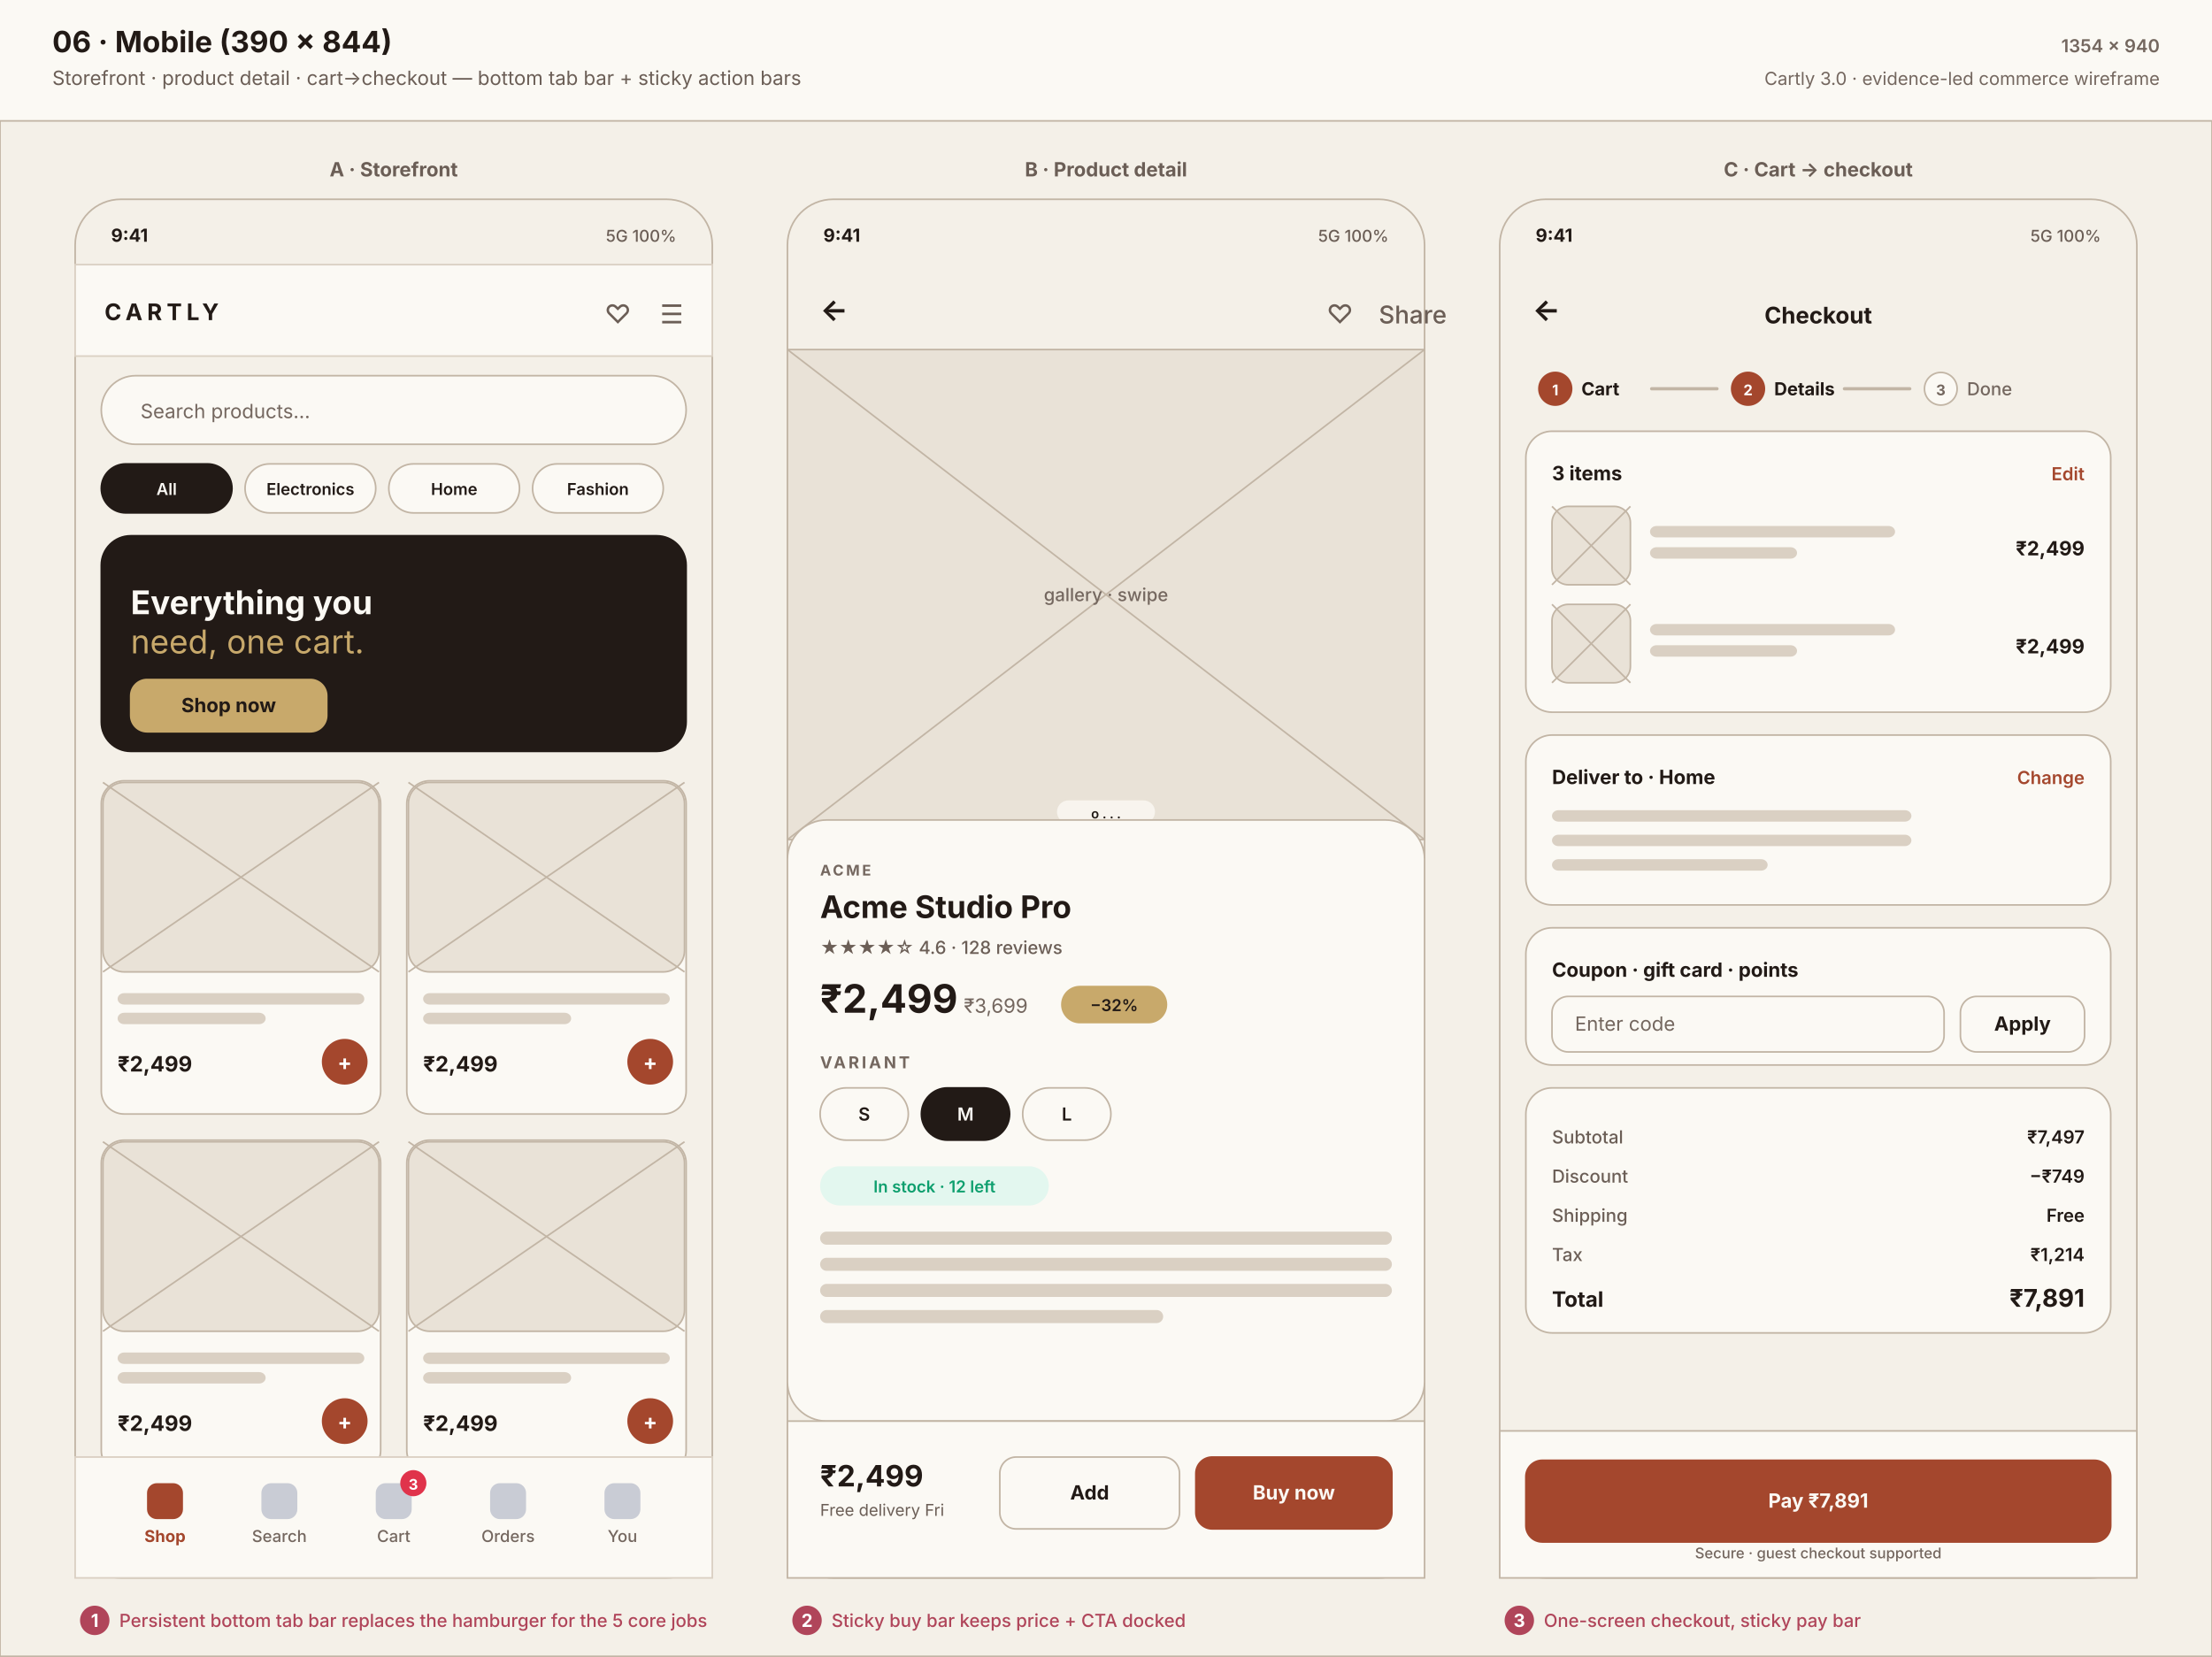
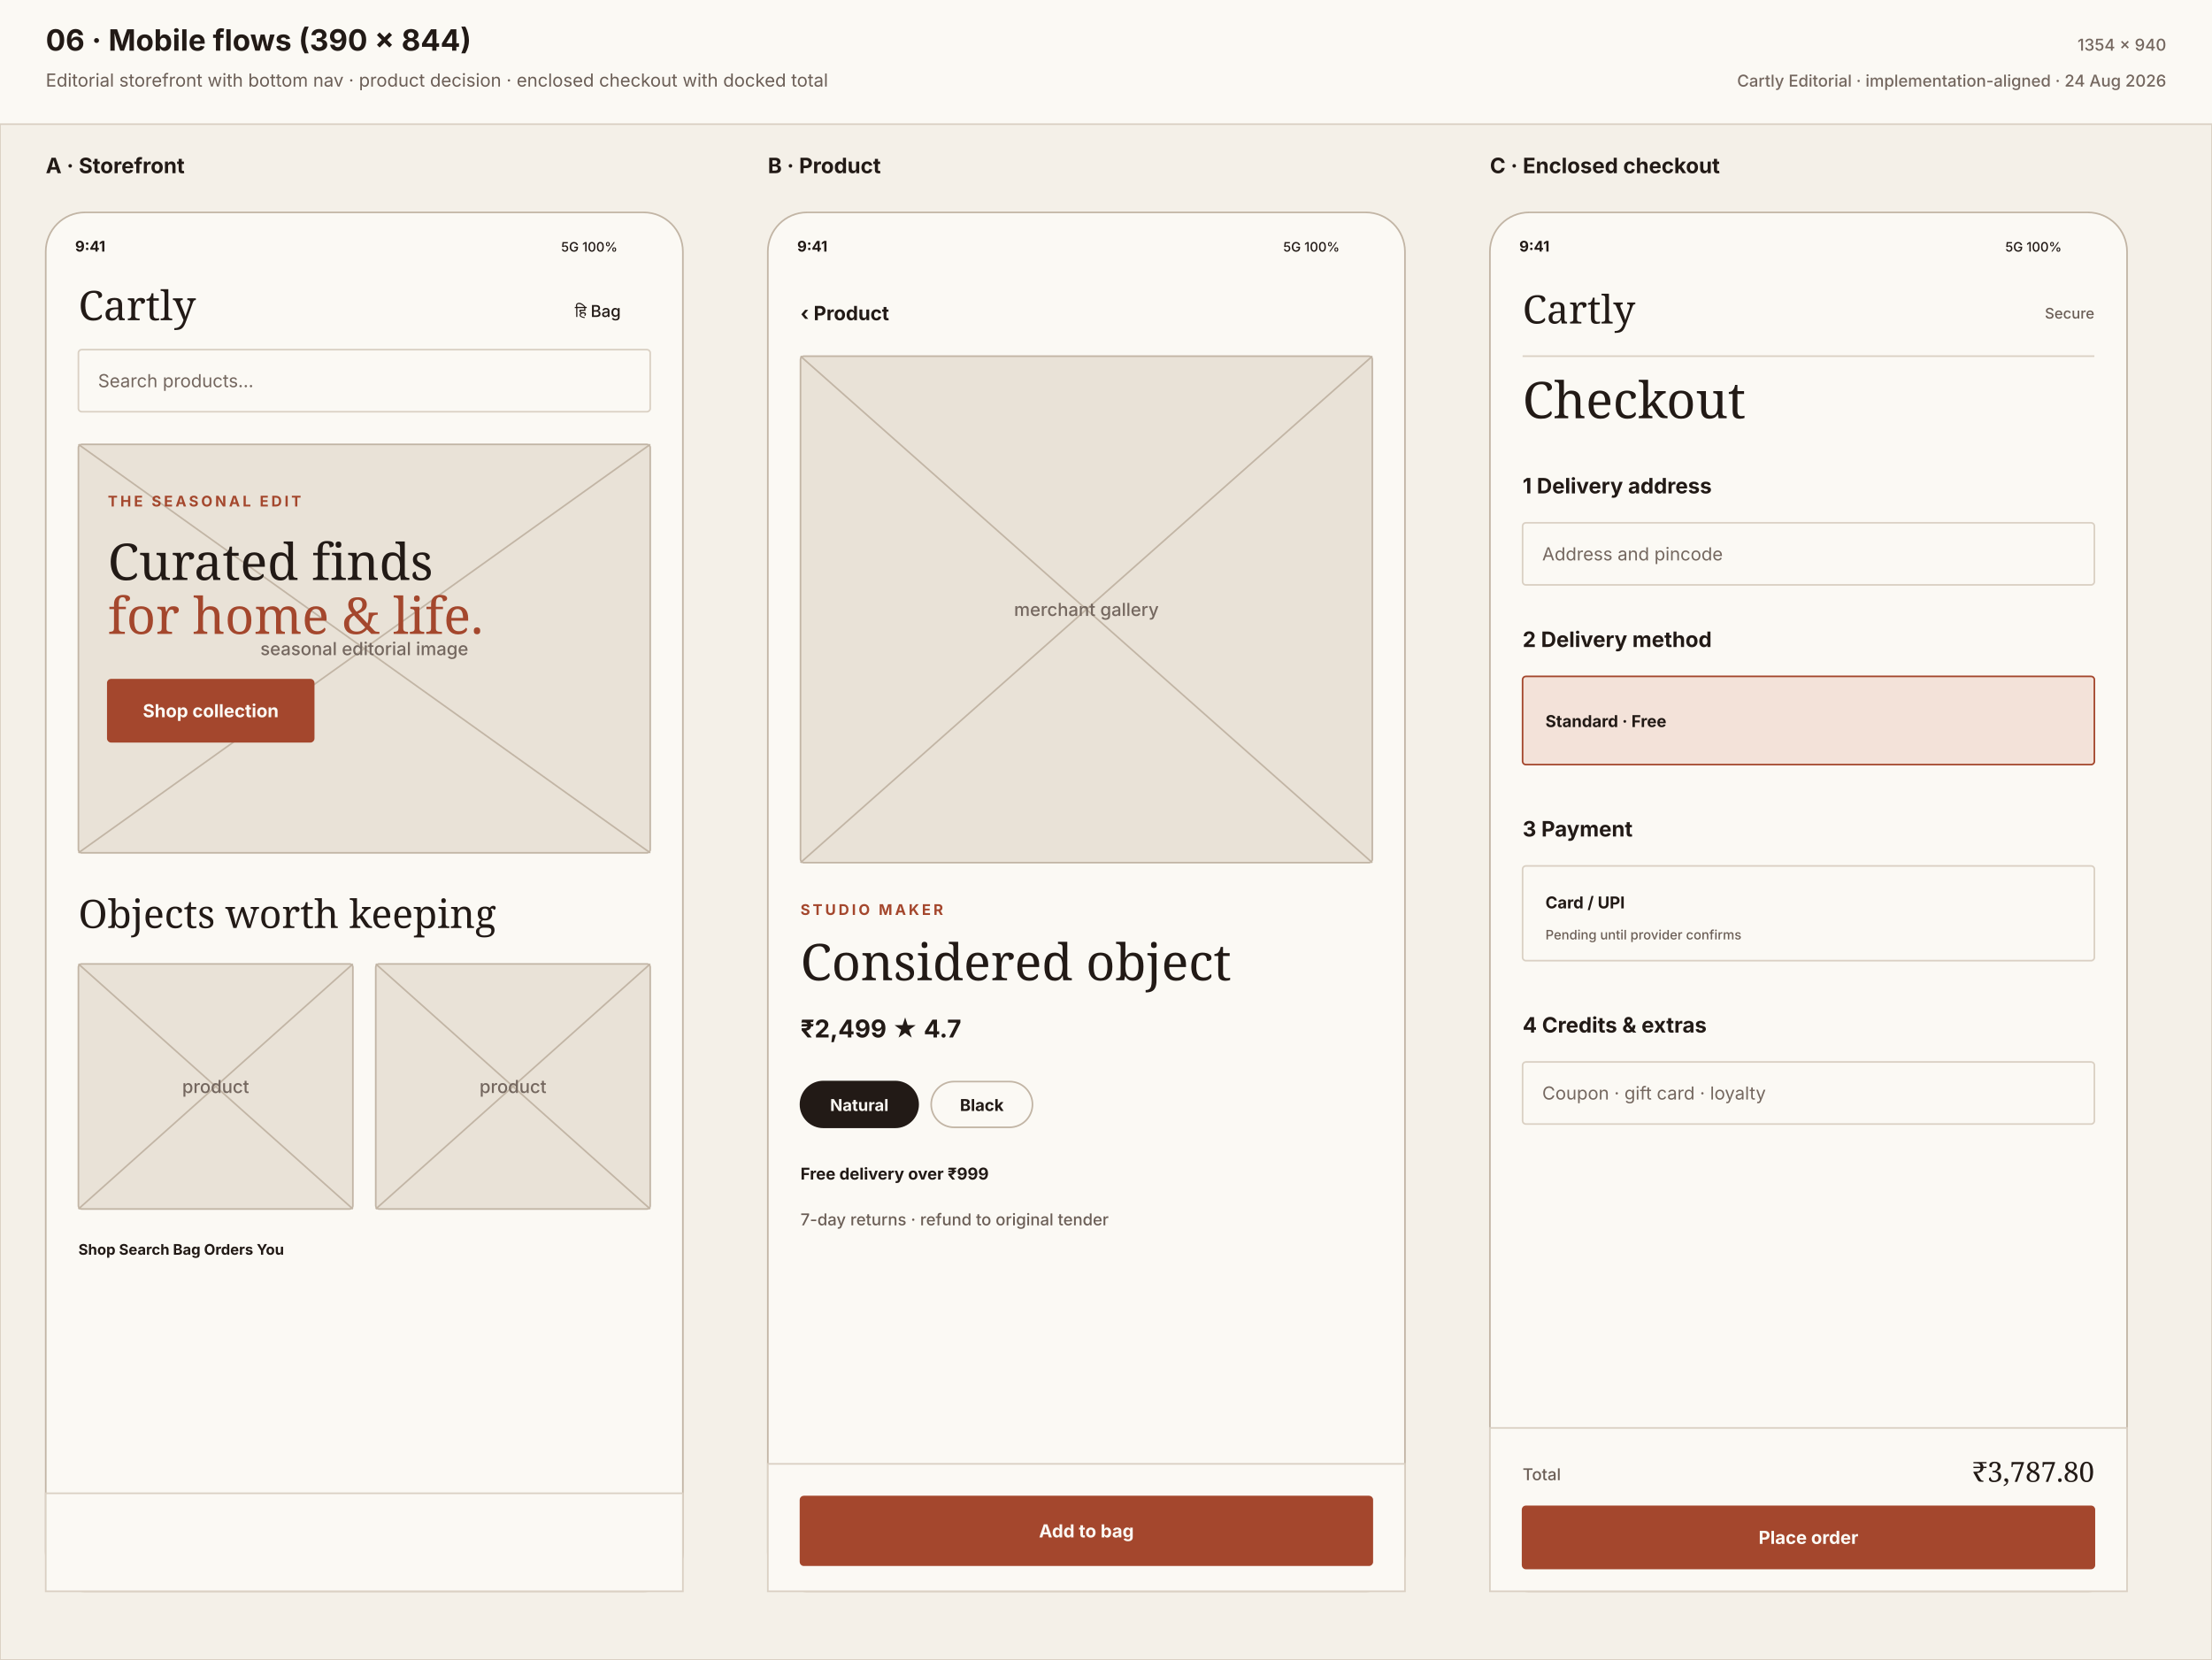
- <svg xmlns="http://www.w3.org/2000/svg" width="1354" height="1014" viewBox="0 0 1354 1014">
-   <rect width="1354" height="1014" fill="#FBF9F4" />
-   <g id="frame-label" data-name="frame-label">
-     <text x="32" y="32" font-family="Inter, 'Helvetica Neue', Arial, sans-serif" font-size="18" font-weight="700" fill="#221A16" text-anchor="start">06 · Mobile (390 × 844)</text>
-     <text x="32" y="52" font-family="Inter, 'Helvetica Neue', Arial, sans-serif" font-size="12" font-weight="400" fill="#6B5E56" text-anchor="start">Storefront · product detail · cart→checkout — bottom tab bar + sticky action bars</text>
-     <text x="1322" y="32" font-family="Inter, 'Helvetica Neue', Arial, sans-serif" font-size="11" font-weight="600" fill="#74675F" text-anchor="end">1354 × 940</text>
-     <text x="1322" y="52" font-family="Inter, 'Helvetica Neue', Arial, sans-serif" font-size="11" font-weight="400" fill="#74675F" text-anchor="end">Cartly 3.0 · evidence-led commerce wireframe</text>
-   </g>
-   <g transform="translate(0 74)">
-     <rect width="1354" height="940" fill="#F4F0E8" stroke="#C2B5A5" />
-     <g id="mobile-storefront" data-name="mobile-storefront">
-       <rect x="46" y="48" width="390" height="844" rx="28" fill="#F4F0E8" stroke="#C2B5A5" stroke-width="1" />
-       <text x="241" y="34" font-family="Inter, 'Helvetica Neue', Arial, sans-serif" font-size="12" font-weight="700" fill="#6B5E56" text-anchor="middle">A · Storefront</text>
-       <text x="68" y="74" font-family="Inter, 'Helvetica Neue', Arial, sans-serif" font-size="11" font-weight="700" fill="#221A16" text-anchor="start">9:41</text>
-       <text x="414" y="74" font-family="Inter, 'Helvetica Neue', Arial, sans-serif" font-size="10" font-weight="500" fill="#6B5E56" text-anchor="end">5G  100%</text>
-       <rect x="46" y="88" width="390" height="56" rx="0" fill="#FBF9F4" stroke="#DAD0C3" stroke-width="1" />
-       <text x="64" y="122" font-family="Inter, 'Helvetica Neue', Arial, sans-serif" font-size="14" font-weight="700" fill="#221A16" text-anchor="start" letter-spacing="0.2em">CARTLY</text>
-       <text x="370" y="124" font-family="Inter, 'Helvetica Neue', Arial, sans-serif" font-size="16" font-weight="500" fill="#6B5E56" text-anchor="start">♡</text>
-       <text x="404" y="124" font-family="Inter, 'Helvetica Neue', Arial, sans-serif" font-size="16" font-weight="500" fill="#6B5E56" text-anchor="start">☰</text>
-       <rect x="62" y="156" width="358" height="42" rx="21" fill="#FBF9F4" stroke="#C2B5A5" stroke-width="1" />
-       <text x="86" y="182" font-family="Inter, 'Helvetica Neue', Arial, sans-serif" font-size="12" font-weight="400" fill="#74675F" text-anchor="start">Search products...</text>
-       <rect x="62" y="210" width="80" height="30" rx="15" fill="#221A16" stroke="#221A16" stroke-width="1" />
-       <text x="102" y="229" font-family="Inter, 'Helvetica Neue', Arial, sans-serif" font-size="10" font-weight="600" fill="#FBF9F4" text-anchor="middle">All</text>
-       <rect x="150" y="210" width="80" height="30" rx="15" fill="#FBF9F4" stroke="#C2B5A5" stroke-width="1" />
-       <text x="190" y="229" font-family="Inter, 'Helvetica Neue', Arial, sans-serif" font-size="10" font-weight="600" fill="#221A16" text-anchor="middle">Electronics</text>
-       <rect x="238" y="210" width="80" height="30" rx="15" fill="#FBF9F4" stroke="#C2B5A5" stroke-width="1" />
-       <text x="278" y="229" font-family="Inter, 'Helvetica Neue', Arial, sans-serif" font-size="10" font-weight="600" fill="#221A16" text-anchor="middle">Home</text>
-       <rect x="326" y="210" width="80" height="30" rx="15" fill="#FBF9F4" stroke="#C2B5A5" stroke-width="1" />
-       <text x="366" y="229" font-family="Inter, 'Helvetica Neue', Arial, sans-serif" font-size="10" font-weight="600" fill="#221A16" text-anchor="middle">Fashion</text>
-       <rect x="62" y="254" width="358" height="132" rx="18" fill="#221A16" stroke="#221A16" stroke-width="1" />
-       <text x="80" y="302" font-family="Inter, 'Helvetica Neue', Arial, sans-serif" font-size="20" font-weight="700" fill="#FBF9F4" text-anchor="start">Everything you</text>
-       <text x="80" y="326" font-family="Inter, 'Helvetica Neue', Arial, sans-serif" font-size="20" font-weight="400" fill="#C8A96B" text-anchor="start">need, one cart.</text>
-       <rect x="80" y="342" width="120" height="32" rx="10" fill="#C8A96B" stroke="#C8A96B" stroke-width="1" />
-       <text x="140" y="362" font-family="Inter, 'Helvetica Neue', Arial, sans-serif" font-size="12" font-weight="700" fill="#221A16" text-anchor="middle">Shop now</text>
-       <rect x="62" y="404" width="171" height="204" rx="14" fill="#FBF9F4" stroke="#C2B5A5" stroke-width="1" />
-       <rect x="63" y="405" width="169" height="116" rx="13" fill="#E9E2D7" stroke="#C2B5A5" stroke-width="1" />
-       <path d="M63 521 L232 405" stroke="#C2B5A5" stroke-width="1" />
-       <path d="M63 405 L232 521" stroke="#C2B5A5" stroke-width="1" />
-       <text x="147.5" y="467" font-family="Inter, 'Helvetica Neue', Arial, sans-serif" font-size="11" font-weight="500" fill="#74675F" text-anchor="middle" />
-       <rect x="72" y="534" width="151" height="7" rx="4" fill="#DAD0C3" stroke="none" stroke-width="1" />
-       <rect x="72" y="546" width="90.6" height="7" rx="4" fill="#DAD0C3" stroke="none" stroke-width="1" />
-       <text x="72" y="582" font-family="Inter, 'Helvetica Neue', Arial, sans-serif" font-size="13" font-weight="700" fill="#221A16" text-anchor="start">₹2,499</text>
-       <circle cx="211" cy="576" r="14" fill="#A4472D" />
-       <text x="211" y="581" font-family="Inter, 'Helvetica Neue', Arial, sans-serif" font-size="13" font-weight="700" fill="#fff" text-anchor="middle">+</text>
-       <rect x="249" y="404" width="171" height="204" rx="14" fill="#FBF9F4" stroke="#C2B5A5" stroke-width="1" />
-       <rect x="250" y="405" width="169" height="116" rx="13" fill="#E9E2D7" stroke="#C2B5A5" stroke-width="1" />
-       <path d="M250 521 L419 405" stroke="#C2B5A5" stroke-width="1" />
-       <path d="M250 405 L419 521" stroke="#C2B5A5" stroke-width="1" />
-       <text x="334.5" y="467" font-family="Inter, 'Helvetica Neue', Arial, sans-serif" font-size="11" font-weight="500" fill="#74675F" text-anchor="middle" />
-       <rect x="259" y="534" width="151" height="7" rx="4" fill="#DAD0C3" stroke="none" stroke-width="1" />
-       <rect x="259" y="546" width="90.6" height="7" rx="4" fill="#DAD0C3" stroke="none" stroke-width="1" />
-       <text x="259" y="582" font-family="Inter, 'Helvetica Neue', Arial, sans-serif" font-size="13" font-weight="700" fill="#221A16" text-anchor="start">₹2,499</text>
-       <circle cx="398" cy="576" r="14" fill="#A4472D" />
-       <text x="398" y="581" font-family="Inter, 'Helvetica Neue', Arial, sans-serif" font-size="13" font-weight="700" fill="#fff" text-anchor="middle">+</text>
-       <rect x="62" y="624" width="171" height="204" rx="14" fill="#FBF9F4" stroke="#C2B5A5" stroke-width="1" />
-       <rect x="63" y="625" width="169" height="116" rx="13" fill="#E9E2D7" stroke="#C2B5A5" stroke-width="1" />
-       <path d="M63 741 L232 625" stroke="#C2B5A5" stroke-width="1" />
-       <path d="M63 625 L232 741" stroke="#C2B5A5" stroke-width="1" />
-       <text x="147.5" y="687" font-family="Inter, 'Helvetica Neue', Arial, sans-serif" font-size="11" font-weight="500" fill="#74675F" text-anchor="middle" />
-       <rect x="72" y="754" width="151" height="7" rx="4" fill="#DAD0C3" stroke="none" stroke-width="1" />
-       <rect x="72" y="766" width="90.6" height="7" rx="4" fill="#DAD0C3" stroke="none" stroke-width="1" />
-       <text x="72" y="802" font-family="Inter, 'Helvetica Neue', Arial, sans-serif" font-size="13" font-weight="700" fill="#221A16" text-anchor="start">₹2,499</text>
-       <circle cx="211" cy="796" r="14" fill="#A4472D" />
-       <text x="211" y="801" font-family="Inter, 'Helvetica Neue', Arial, sans-serif" font-size="13" font-weight="700" fill="#fff" text-anchor="middle">+</text>
-       <rect x="249" y="624" width="171" height="204" rx="14" fill="#FBF9F4" stroke="#C2B5A5" stroke-width="1" />
-       <rect x="250" y="625" width="169" height="116" rx="13" fill="#E9E2D7" stroke="#C2B5A5" stroke-width="1" />
-       <path d="M250 741 L419 625" stroke="#C2B5A5" stroke-width="1" />
-       <path d="M250 625 L419 741" stroke="#C2B5A5" stroke-width="1" />
-       <text x="334.5" y="687" font-family="Inter, 'Helvetica Neue', Arial, sans-serif" font-size="11" font-weight="500" fill="#74675F" text-anchor="middle" />
-       <rect x="259" y="754" width="151" height="7" rx="4" fill="#DAD0C3" stroke="none" stroke-width="1" />
-       <rect x="259" y="766" width="90.6" height="7" rx="4" fill="#DAD0C3" stroke="none" stroke-width="1" />
-       <text x="259" y="802" font-family="Inter, 'Helvetica Neue', Arial, sans-serif" font-size="13" font-weight="700" fill="#221A16" text-anchor="start">₹2,499</text>
-       <circle cx="398" cy="796" r="14" fill="#A4472D" />
-       <text x="398" y="801" font-family="Inter, 'Helvetica Neue', Arial, sans-serif" font-size="13" font-weight="700" fill="#fff" text-anchor="middle">+</text>
-       <rect x="46" y="818" width="390" height="74" rx="0" fill="#FBF9F4" stroke="#DAD0C3" stroke-width="1" />
-       <rect x="90" y="834" width="22" height="22" rx="6" fill="#A4472D" />
-       <text x="101" y="870" font-family="Inter, 'Helvetica Neue', Arial, sans-serif" font-size="10" font-weight="700" fill="#A4472D" text-anchor="middle">Shop</text>
-       <rect x="160" y="834" width="22" height="22" rx="6" fill="#C9CCD5" />
-       <text x="171" y="870" font-family="Inter, 'Helvetica Neue', Arial, sans-serif" font-size="10" font-weight="500" fill="#74675F" text-anchor="middle">Search</text>
-       <rect x="230" y="834" width="22" height="22" rx="6" fill="#C9CCD5" />
-       <text x="241" y="870" font-family="Inter, 'Helvetica Neue', Arial, sans-serif" font-size="10" font-weight="500" fill="#74675F" text-anchor="middle">Cart</text>
-       <circle cx="253" cy="834" r="8" fill="#E0334B" />
-       <text x="253" y="838" font-family="Inter, 'Helvetica Neue', Arial, sans-serif" font-size="9" font-weight="700" fill="#fff" text-anchor="middle">3</text>
-       <rect x="300" y="834" width="22" height="22" rx="6" fill="#C9CCD5" />
-       <text x="311" y="870" font-family="Inter, 'Helvetica Neue', Arial, sans-serif" font-size="10" font-weight="500" fill="#74675F" text-anchor="middle">Orders</text>
-       <rect x="370" y="834" width="22" height="22" rx="6" fill="#C9CCD5" />
-       <text x="381" y="870" font-family="Inter, 'Helvetica Neue', Arial, sans-serif" font-size="10" font-weight="500" fill="#74675F" text-anchor="middle">You</text>
+ <svg xmlns="http://www.w3.org/2000/svg" width="1354" height="1016" viewBox="0 0 1354 1016">
+   <rect width="1354" height="1016" fill="#FBF9F4" />
+   <text x="28" y="31" font-family="Inter, 'Helvetica Neue', Arial, sans-serif" font-size="18" font-weight="700" fill="#221A16" text-anchor="start">06 · Mobile flows (390 × 844)</text>
+   <text x="28" y="53" font-family="Inter, 'Helvetica Neue', Arial, sans-serif" font-size="11" font-weight="400" fill="#6B5E56" text-anchor="start">Editorial storefront with bottom nav · product decision · enclosed checkout with docked total</text>
+   <text x="1326" y="31" font-family="Inter, 'Helvetica Neue', Arial, sans-serif" font-size="10" font-weight="500" fill="#74675F" text-anchor="end">1354 × 940</text>
+   <text x="1326" y="53" font-family="Inter, 'Helvetica Neue', Arial, sans-serif" font-size="10" font-weight="500" fill="#74675F" text-anchor="end">Cartly Editorial · implementation-aligned · 24 Aug 2026</text>
+   <g transform="translate(0 76)">
+     <rect width="1354" height="940" fill="#F4F0E8" stroke="#DAD0C3" />
+     <g id="A · Storefront" data-name="A · Storefront">
+       <text x="28" y="30" font-family="Inter, 'Helvetica Neue', Arial, sans-serif" font-size="13" font-weight="700" fill="#221A16" text-anchor="start">A · Storefront</text>
+       <rect x="28" y="54" width="390" height="844" rx="24" fill="#FBF9F4" stroke="#C2B5A5" stroke-width="1" />
+       <text x="46" y="78" font-family="Inter, 'Helvetica Neue', Arial, sans-serif" font-size="9" font-weight="700" fill="#221A16" text-anchor="start">9:41</text>
+       <text x="378" y="78" font-family="Inter, 'Helvetica Neue', Arial, sans-serif" font-size="8" font-weight="500" fill="#221A16" text-anchor="end">5G  100%</text>
+       <text x="48" y="120" font-family="Instrument Serif, Georgia, serif" font-size="25" font-weight="500" fill="#221A16" text-anchor="start">Cartly</text>
+       <text x="380" y="118" font-family="Inter, 'Helvetica Neue', Arial, sans-serif" font-size="10" font-weight="500" fill="#221A16" text-anchor="end">हि   Bag</text>
+       <g id="input-Search products…" data-name="input-Search products…">
+         <rect x="48" y="138" width="350" height="38" rx="2" fill="#FBF9F4" stroke="#DAD0C3" stroke-width="1" />
+         <text x="60" y="161" font-family="Inter, 'Helvetica Neue', Arial, sans-serif" font-size="11" font-weight="400" fill="#74675F" text-anchor="start">Search products…</text>
+       </g>
+       <g id="seasonal editorial image" data-name="seasonal editorial image">
+         <rect x="48" y="196" width="350" height="250" rx="2" fill="#E9E2D7" stroke="#C2B5A5" stroke-width="1" />
+         <line x1="48" y1="196" x2="398" y2="446" stroke="#C2B5A5" />
+         <line x1="398" y1="196" x2="48" y2="446" stroke="#C2B5A5" />
+         <text x="223" y="325" font-family="Inter, 'Helvetica Neue', Arial, sans-serif" font-size="11" font-weight="500" fill="#74675F" text-anchor="middle">seasonal editorial image</text>
+       </g>
+       <text x="66" y="234" font-family="Inter, 'Helvetica Neue', Arial, sans-serif" font-size="9" font-weight="750" fill="#A4472D" text-anchor="start" letter-spacing="0.18em">THE SEASONAL EDIT</text>
+       <text x="66" y="279" font-family="Instrument Serif, Georgia, serif" font-size="31" font-weight="500" fill="#221A16" text-anchor="start">Curated finds</text>
+       <text x="66" y="312" font-family="Instrument Serif, Georgia, serif" font-size="31" font-weight="500" fill="#A4472D" text-anchor="start">for home &amp; life.</text>
+       <g id="button-Shop collection" data-name="button-Shop collection">
+         <rect x="66" y="340" width="126" height="38" rx="2" fill="#A4472D" stroke="#A4472D" stroke-width="1" />
+         <text x="129" y="363" font-family="Inter, 'Helvetica Neue', Arial, sans-serif" font-size="11" font-weight="700" fill="#FBF9F4" text-anchor="middle">Shop collection</text>
+       </g>
+       <text x="48" y="492" font-family="Instrument Serif, Georgia, serif" font-size="24" font-weight="500" fill="#221A16" text-anchor="start">Objects worth keeping</text>
+       <g id="product" data-name="product">
+         <rect x="48" y="514" width="168" height="150" rx="2" fill="#E9E2D7" stroke="#C2B5A5" stroke-width="1" />
+         <line x1="48" y1="514" x2="216" y2="664" stroke="#C2B5A5" />
+         <line x1="216" y1="514" x2="48" y2="664" stroke="#C2B5A5" />
+         <text x="132" y="593" font-family="Inter, 'Helvetica Neue', Arial, sans-serif" font-size="11" font-weight="500" fill="#74675F" text-anchor="middle">product</text>
+       </g>
+       <g id="product" data-name="product">
+         <rect x="230" y="514" width="168" height="150" rx="2" fill="#E9E2D7" stroke="#C2B5A5" stroke-width="1" />
+         <line x1="230" y1="514" x2="398" y2="664" stroke="#C2B5A5" />
+         <line x1="398" y1="514" x2="230" y2="664" stroke="#C2B5A5" />
+         <text x="314" y="593" font-family="Inter, 'Helvetica Neue', Arial, sans-serif" font-size="11" font-weight="500" fill="#74675F" text-anchor="middle">product</text>
+       </g>
+       <text x="48" y="692" font-family="Inter, 'Helvetica Neue', Arial, sans-serif" font-size="9" font-weight="650" fill="#221A16" text-anchor="start">Shop      Search      Bag      Orders      You</text>
+       <rect x="28" y="838" width="390" height="60" rx="0" fill="#FBF9F4" stroke="#DAD0C3" stroke-width="1" />
    </g>
-     <g id="mobile-pdp" data-name="mobile-pdp">
-       <rect x="482" y="48" width="390" height="844" rx="28" fill="#F4F0E8" stroke="#C2B5A5" stroke-width="1" />
-       <text x="677" y="34" font-family="Inter, 'Helvetica Neue', Arial, sans-serif" font-size="12" font-weight="700" fill="#6B5E56" text-anchor="middle">B · Product detail</text>
-       <text x="504" y="74" font-family="Inter, 'Helvetica Neue', Arial, sans-serif" font-size="11" font-weight="700" fill="#221A16" text-anchor="start">9:41</text>
-       <text x="850" y="74" font-family="Inter, 'Helvetica Neue', Arial, sans-serif" font-size="10" font-weight="500" fill="#6B5E56" text-anchor="end">5G  100%</text>
-       <text x="502" y="122" font-family="Inter, 'Helvetica Neue', Arial, sans-serif" font-size="18" font-weight="700" fill="#221A16" text-anchor="start">←</text>
-       <text x="812" y="124" font-family="Inter, 'Helvetica Neue', Arial, sans-serif" font-size="16" font-weight="500" fill="#6B5E56" text-anchor="start">♡</text>
-       <text x="844" y="124" font-family="Inter, 'Helvetica Neue', Arial, sans-serif" font-size="15" font-weight="500" fill="#6B5E56" text-anchor="start">Share</text>
-       <rect x="482" y="140" width="390" height="300" rx="0" fill="#E9E2D7" stroke="#C2B5A5" stroke-width="1" />
-       <path d="M482 440 L872 140" stroke="#C2B5A5" stroke-width="1" />
-       <path d="M482 140 L872 440" stroke="#C2B5A5" stroke-width="1" />
-       <text x="677" y="294" font-family="Inter, 'Helvetica Neue', Arial, sans-serif" font-size="11" font-weight="500" fill="#74675F" text-anchor="middle">gallery · swipe</text>
-       <rect x="647" y="416" width="60" height="14" rx="7" fill="#FBF9F4CC" stroke="none" stroke-width="1" />
-       <text x="677" y="427" font-family="Inter, 'Helvetica Neue', Arial, sans-serif" font-size="8" font-weight="600" fill="#221A16" text-anchor="middle">o  .  .  .</text>
-       <rect x="482" y="428" width="390" height="368" rx="24" fill="#FBF9F4" stroke="#C2B5A5" stroke-width="1" />
-       <text x="502" y="462" font-family="Inter, 'Helvetica Neue', Arial, sans-serif" font-size="9" font-weight="700" fill="#74675F" text-anchor="start" letter-spacing="0.16em">ACME</text>
-       <text x="502" y="488" font-family="Inter, 'Helvetica Neue', Arial, sans-serif" font-size="19" font-weight="700" fill="#221A16" text-anchor="start">Acme Studio Pro</text>
-       <text x="502" y="510" font-family="Inter, 'Helvetica Neue', Arial, sans-serif" font-size="11" font-weight="500" fill="#6B5E56" text-anchor="start">★★★★☆ 4.6 · 128 reviews</text>
-       <text x="502" y="546" font-family="Inter, 'Helvetica Neue', Arial, sans-serif" font-size="24" font-weight="700" fill="#221A16" text-anchor="start">₹2,499</text>
-       <text x="590" y="546" font-family="Inter, 'Helvetica Neue', Arial, sans-serif" font-size="12" font-weight="400" fill="#74675F" text-anchor="start">₹3,699</text>
-       <rect x="650" y="530" width="64" height="22" rx="11" fill="#C8A96B" stroke="#C8A96B" stroke-width="1" />
-       <text x="682" y="545" font-family="Inter, 'Helvetica Neue', Arial, sans-serif" font-size="10" font-weight="600" fill="#221A16" text-anchor="middle">−32%</text>
-       <text x="502" y="580" font-family="Inter, 'Helvetica Neue', Arial, sans-serif" font-size="10" font-weight="700" fill="#74675F" text-anchor="start" letter-spacing="0.16em">VARIANT</text>
-       <rect x="502" y="592" width="54" height="32" rx="16" fill="#FBF9F4" stroke="#C2B5A5" stroke-width="1" />
-       <text x="529" y="612" font-family="Inter, 'Helvetica Neue', Arial, sans-serif" font-size="11" font-weight="600" fill="#221A16" text-anchor="middle">S</text>
-       <rect x="564" y="592" width="54" height="32" rx="16" fill="#221A16" stroke="#221A16" stroke-width="1" />
-       <text x="591" y="612" font-family="Inter, 'Helvetica Neue', Arial, sans-serif" font-size="11" font-weight="600" fill="#FBF9F4" text-anchor="middle">M</text>
-       <rect x="626" y="592" width="54" height="32" rx="16" fill="#FBF9F4" stroke="#C2B5A5" stroke-width="1" />
-       <text x="653" y="612" font-family="Inter, 'Helvetica Neue', Arial, sans-serif" font-size="11" font-weight="600" fill="#221A16" text-anchor="middle">L</text>
-       <rect x="502" y="640" width="140" height="24" rx="12" fill="#E3F7EF" stroke="none" stroke-width="1" />
-       <text x="572" y="656" font-family="Inter, 'Helvetica Neue', Arial, sans-serif" font-size="10" font-weight="600" fill="#0E9F6E" text-anchor="middle">In stock · 12 left</text>
-       <rect x="502" y="680" width="350" height="8" rx="4" fill="#DAD0C3" stroke="none" stroke-width="1" />
-       <rect x="502" y="696" width="350" height="8" rx="4" fill="#DAD0C3" stroke="none" stroke-width="1" />
-       <rect x="502" y="712" width="350" height="8" rx="4" fill="#DAD0C3" stroke="none" stroke-width="1" />
-       <rect x="502" y="728" width="210" height="8" rx="4" fill="#DAD0C3" stroke="none" stroke-width="1" />
-       <rect x="482" y="796" width="390" height="96" rx="0" fill="#FBF9F4" stroke="#C2B5A5" stroke-width="1" />
-       <text x="502" y="836" font-family="Inter, 'Helvetica Neue', Arial, sans-serif" font-size="18" font-weight="700" fill="#221A16" text-anchor="start">₹2,499</text>
-       <text x="502" y="854" font-family="Inter, 'Helvetica Neue', Arial, sans-serif" font-size="10" font-weight="400" fill="#6B5E56" text-anchor="start">Free delivery Fri</text>
-       <rect x="612" y="818" width="110" height="44" rx="10" fill="#FBF9F4" stroke="#C2B5A5" stroke-width="1" />
-       <text x="667" y="844" font-family="Inter, 'Helvetica Neue', Arial, sans-serif" font-size="12" font-weight="700" fill="#221A16" text-anchor="middle">Add</text>
-       <rect x="732" y="818" width="120" height="44" rx="10" fill="#A4472D" stroke="#A4472D" stroke-width="1" />
-       <text x="792" y="844" font-family="Inter, 'Helvetica Neue', Arial, sans-serif" font-size="12" font-weight="700" fill="#FBF9F4" text-anchor="middle">Buy now</text>
+     <g id="B · Product" data-name="B · Product">
+       <text x="470" y="30" font-family="Inter, 'Helvetica Neue', Arial, sans-serif" font-size="13" font-weight="700" fill="#221A16" text-anchor="start">B · Product</text>
+       <rect x="470" y="54" width="390" height="844" rx="24" fill="#FBF9F4" stroke="#C2B5A5" stroke-width="1" />
+       <text x="488" y="78" font-family="Inter, 'Helvetica Neue', Arial, sans-serif" font-size="9" font-weight="700" fill="#221A16" text-anchor="start">9:41</text>
+       <text x="820" y="78" font-family="Inter, 'Helvetica Neue', Arial, sans-serif" font-size="8" font-weight="500" fill="#221A16" text-anchor="end">5G  100%</text>
+       <text x="490" y="120" font-family="Inter, 'Helvetica Neue', Arial, sans-serif" font-size="12" font-weight="700" fill="#221A16" text-anchor="start">‹  Product</text>
+       <g id="merchant gallery" data-name="merchant gallery">
+         <rect x="490" y="142" width="350" height="310" rx="2" fill="#E9E2D7" stroke="#C2B5A5" stroke-width="1" />
+         <line x1="490" y1="142" x2="840" y2="452" stroke="#C2B5A5" />
+         <line x1="840" y1="142" x2="490" y2="452" stroke="#C2B5A5" />
+         <text x="665" y="301" font-family="Inter, 'Helvetica Neue', Arial, sans-serif" font-size="11" font-weight="500" fill="#74675F" text-anchor="middle">merchant gallery</text>
+       </g>
+       <text x="490" y="484" font-family="Inter, 'Helvetica Neue', Arial, sans-serif" font-size="9" font-weight="750" fill="#A4472D" text-anchor="start" letter-spacing="0.18em">STUDIO MAKER</text>
+       <text x="490" y="524" font-family="Instrument Serif, Georgia, serif" font-size="31" font-weight="500" fill="#221A16" text-anchor="start">Considered object</text>
+       <text x="490" y="559" font-family="Inter, 'Helvetica Neue', Arial, sans-serif" font-size="15" font-weight="700" fill="#221A16" text-anchor="start">₹2,499     ★ 4.7</text>
+       <g id="chip-Natural" data-name="chip-Natural">
+         <rect x="490" y="586" width="72" height="28" rx="14" fill="#221A16" stroke="#221A16" stroke-width="1" />
+         <text x="526" y="604" font-family="Inter, 'Helvetica Neue', Arial, sans-serif" font-size="10" font-weight="650" fill="#FBF9F4" text-anchor="middle">Natural</text>
+       </g>
+       <g id="chip-Black" data-name="chip-Black">
+         <rect x="570" y="586" width="62" height="28" rx="14" fill="#FBF9F4" stroke="#C2B5A5" stroke-width="1" />
+         <text x="601" y="604" font-family="Inter, 'Helvetica Neue', Arial, sans-serif" font-size="10" font-weight="650" fill="#221A16" text-anchor="middle">Black</text>
+       </g>
+       <text x="490" y="646" font-family="Inter, 'Helvetica Neue', Arial, sans-serif" font-size="10" font-weight="700" fill="#221A16" text-anchor="start">Free delivery over ₹999</text>
+       <text x="490" y="674" font-family="Inter, 'Helvetica Neue', Arial, sans-serif" font-size="10" font-weight="500" fill="#6B5E56" text-anchor="start">7-day returns · refund to original tender</text>
+       <rect x="470" y="820" width="390" height="78" rx="0" fill="#FBF9F4" stroke="#DAD0C3" stroke-width="1" />
+       <g id="button-Add to bag" data-name="button-Add to bag">
+         <rect x="490" y="840" width="350" height="42" rx="2" fill="#A4472D" stroke="#A4472D" stroke-width="1" />
+         <text x="665" y="865" font-family="Inter, 'Helvetica Neue', Arial, sans-serif" font-size="11" font-weight="700" fill="#FBF9F4" text-anchor="middle">Add to bag</text>
+       </g>
    </g>
-     <g id="mobile-checkout" data-name="mobile-checkout">
-       <rect x="918" y="48" width="390" height="844" rx="28" fill="#F4F0E8" stroke="#C2B5A5" stroke-width="1" />
-       <text x="1113" y="34" font-family="Inter, 'Helvetica Neue', Arial, sans-serif" font-size="12" font-weight="700" fill="#6B5E56" text-anchor="middle">C · Cart → checkout</text>
-       <text x="940" y="74" font-family="Inter, 'Helvetica Neue', Arial, sans-serif" font-size="11" font-weight="700" fill="#221A16" text-anchor="start">9:41</text>
-       <text x="1286" y="74" font-family="Inter, 'Helvetica Neue', Arial, sans-serif" font-size="10" font-weight="500" fill="#6B5E56" text-anchor="end">5G  100%</text>
-       <text x="938" y="122" font-family="Inter, 'Helvetica Neue', Arial, sans-serif" font-size="18" font-weight="700" fill="#221A16" text-anchor="start">←</text>
-       <text x="1113" y="124" font-family="Inter, 'Helvetica Neue', Arial, sans-serif" font-size="14" font-weight="700" fill="#221A16" text-anchor="middle">Checkout</text>
-       <circle cx="952" cy="164" r="10" fill="#A4472D" stroke="#A4472D" />
-       <text x="952" y="168" font-family="Inter, 'Helvetica Neue', Arial, sans-serif" font-size="9" font-weight="700" fill="#fff" text-anchor="middle">1</text>
-       <text x="968" y="168" font-family="Inter, 'Helvetica Neue', Arial, sans-serif" font-size="11" font-weight="700" fill="#221A16" text-anchor="start">Cart</text>
-       <rect x="1010" y="163" width="42" height="2" rx="1" fill="#C2B5A5" stroke="none" stroke-width="1" />
-       <circle cx="1070" cy="164" r="10" fill="#A4472D" stroke="#A4472D" />
-       <text x="1070" y="168" font-family="Inter, 'Helvetica Neue', Arial, sans-serif" font-size="9" font-weight="700" fill="#fff" text-anchor="middle">2</text>
-       <text x="1086" y="168" font-family="Inter, 'Helvetica Neue', Arial, sans-serif" font-size="11" font-weight="700" fill="#221A16" text-anchor="start">Details</text>
-       <rect x="1128" y="163" width="42" height="2" rx="1" fill="#C2B5A5" stroke="none" stroke-width="1" />
-       <circle cx="1188" cy="164" r="10" fill="#FBF9F4" stroke="#C2B5A5" />
-       <text x="1188" y="168" font-family="Inter, 'Helvetica Neue', Arial, sans-serif" font-size="9" font-weight="700" fill="#74675F" text-anchor="middle">3</text>
-       <text x="1204" y="168" font-family="Inter, 'Helvetica Neue', Arial, sans-serif" font-size="11" font-weight="500" fill="#74675F" text-anchor="start">Done</text>
-       <rect x="934" y="190" width="358" height="172" rx="16" fill="#FBF9F4" stroke="#C2B5A5" stroke-width="1" />
-       <text x="950" y="220" font-family="Inter, 'Helvetica Neue', Arial, sans-serif" font-size="12" font-weight="700" fill="#221A16" text-anchor="start">3 items</text>
-       <text x="1276" y="220" font-family="Inter, 'Helvetica Neue', Arial, sans-serif" font-size="11" font-weight="600" fill="#A4472D" text-anchor="end">Edit</text>
-       <rect x="950" y="236" width="48" height="48" rx="10" fill="#E9E2D7" stroke="#C2B5A5" stroke-width="1" />
-       <path d="M950 284 L998 236" stroke="#C2B5A5" stroke-width="1" />
-       <path d="M950 236 L998 284" stroke="#C2B5A5" stroke-width="1" />
-       <text x="974" y="264" font-family="Inter, 'Helvetica Neue', Arial, sans-serif" font-size="11" font-weight="500" fill="#74675F" text-anchor="middle" />
-       <rect x="1010" y="248" width="150" height="7" rx="4" fill="#DAD0C3" stroke="none" stroke-width="1" />
-       <rect x="1010" y="261" width="90" height="7" rx="4" fill="#DAD0C3" stroke="none" stroke-width="1" />
-       <text x="1276" y="266" font-family="Inter, 'Helvetica Neue', Arial, sans-serif" font-size="12" font-weight="700" fill="#221A16" text-anchor="end">₹2,499</text>
-       <rect x="950" y="296" width="48" height="48" rx="10" fill="#E9E2D7" stroke="#C2B5A5" stroke-width="1" />
-       <path d="M950 344 L998 296" stroke="#C2B5A5" stroke-width="1" />
-       <path d="M950 296 L998 344" stroke="#C2B5A5" stroke-width="1" />
-       <text x="974" y="324" font-family="Inter, 'Helvetica Neue', Arial, sans-serif" font-size="11" font-weight="500" fill="#74675F" text-anchor="middle" />
-       <rect x="1010" y="308" width="150" height="7" rx="4" fill="#DAD0C3" stroke="none" stroke-width="1" />
-       <rect x="1010" y="321" width="90" height="7" rx="4" fill="#DAD0C3" stroke="none" stroke-width="1" />
-       <text x="1276" y="326" font-family="Inter, 'Helvetica Neue', Arial, sans-serif" font-size="12" font-weight="700" fill="#221A16" text-anchor="end">₹2,499</text>
-       <rect x="934" y="376" width="358" height="104" rx="16" fill="#FBF9F4" stroke="#C2B5A5" stroke-width="1" />
-       <text x="950" y="406" font-family="Inter, 'Helvetica Neue', Arial, sans-serif" font-size="12" font-weight="700" fill="#221A16" text-anchor="start">Deliver to · Home</text>
-       <text x="1276" y="406" font-family="Inter, 'Helvetica Neue', Arial, sans-serif" font-size="11" font-weight="600" fill="#A4472D" text-anchor="end">Change</text>
-       <rect x="950" y="422" width="220" height="7" rx="4" fill="#DAD0C3" stroke="none" stroke-width="1" />
-       <rect x="950" y="437" width="220" height="7" rx="4" fill="#DAD0C3" stroke="none" stroke-width="1" />
-       <rect x="950" y="452" width="132" height="7" rx="4" fill="#DAD0C3" stroke="none" stroke-width="1" />
-       <rect x="934" y="494" width="358" height="84" rx="16" fill="#FBF9F4" stroke="#C2B5A5" stroke-width="1" />
-       <text x="950" y="524" font-family="Inter, 'Helvetica Neue', Arial, sans-serif" font-size="12" font-weight="700" fill="#221A16" text-anchor="start">Coupon · gift card · points</text>
-       <rect x="950" y="536" width="240" height="34" rx="10" fill="#FBF9F4" stroke="#C2B5A5" stroke-width="1" />
-       <text x="964" y="557" font-family="Inter, 'Helvetica Neue', Arial, sans-serif" font-size="12" font-weight="400" fill="#74675F" text-anchor="start">Enter code</text>
-       <rect x="1200" y="536" width="76" height="34" rx="10" fill="#FBF9F4" stroke="#C2B5A5" stroke-width="1" />
-       <text x="1238" y="557" font-family="Inter, 'Helvetica Neue', Arial, sans-serif" font-size="12" font-weight="700" fill="#221A16" text-anchor="middle">Apply</text>
-       <rect x="934" y="592" width="358" height="150" rx="16" fill="#FBF9F4" stroke="#C2B5A5" stroke-width="1" />
-       <text x="950" y="626" font-family="Inter, 'Helvetica Neue', Arial, sans-serif" font-size="11" font-weight="500" fill="#6B5E56" text-anchor="start">Subtotal</text>
-       <text x="1276" y="626" font-family="Inter, 'Helvetica Neue', Arial, sans-serif" font-size="11" font-weight="600" fill="#221A16" text-anchor="end">₹7,497</text>
-       <text x="950" y="650" font-family="Inter, 'Helvetica Neue', Arial, sans-serif" font-size="11" font-weight="500" fill="#6B5E56" text-anchor="start">Discount</text>
-       <text x="1276" y="650" font-family="Inter, 'Helvetica Neue', Arial, sans-serif" font-size="11" font-weight="600" fill="#221A16" text-anchor="end">−₹749</text>
-       <text x="950" y="674" font-family="Inter, 'Helvetica Neue', Arial, sans-serif" font-size="11" font-weight="500" fill="#6B5E56" text-anchor="start">Shipping</text>
-       <text x="1276" y="674" font-family="Inter, 'Helvetica Neue', Arial, sans-serif" font-size="11" font-weight="600" fill="#221A16" text-anchor="end">Free</text>
-       <text x="950" y="698" font-family="Inter, 'Helvetica Neue', Arial, sans-serif" font-size="11" font-weight="500" fill="#6B5E56" text-anchor="start">Tax</text>
-       <text x="1276" y="698" font-family="Inter, 'Helvetica Neue', Arial, sans-serif" font-size="11" font-weight="600" fill="#221A16" text-anchor="end">₹1,214</text>
-       <text x="950" y="726" font-family="Inter, 'Helvetica Neue', Arial, sans-serif" font-size="13" font-weight="700" fill="#221A16" text-anchor="start">Total</text>
-       <text x="1276" y="726" font-family="Inter, 'Helvetica Neue', Arial, sans-serif" font-size="15" font-weight="700" fill="#221A16" text-anchor="end">₹7,891</text>
-       <rect x="918" y="802" width="390" height="90" rx="0" fill="#FBF9F4" stroke="#C2B5A5" stroke-width="1" />
-       <rect x="934" y="820" width="358" height="50" rx="10" fill="#A4472D" stroke="#A4472D" stroke-width="1" />
-       <text x="1113" y="849" font-family="Inter, 'Helvetica Neue', Arial, sans-serif" font-size="12" font-weight="700" fill="#FBF9F4" text-anchor="middle">Pay ₹7,891</text>
-       <text x="1113" y="880" font-family="Inter, 'Helvetica Neue', Arial, sans-serif" font-size="9" font-weight="500" fill="#74675F" text-anchor="middle">Secure · guest checkout supported</text>
-     </g>
-     <g id="annotations" data-name="annotations">
-       <circle cx="58" cy="918" r="9" fill="#B0455A" />
-       <text x="58" y="922" font-family="Inter, 'Helvetica Neue', Arial, sans-serif" font-size="11" font-weight="700" fill="#fff" text-anchor="middle">1</text>
-       <text x="73" y="922" font-family="Inter, 'Helvetica Neue', Arial, sans-serif" font-size="11" font-weight="500" fill="#B0455A" text-anchor="start">Persistent bottom tab bar replaces the hamburger for the 5 core jobs</text>
-       <circle cx="494" cy="918" r="9" fill="#B0455A" />
-       <text x="494" y="922" font-family="Inter, 'Helvetica Neue', Arial, sans-serif" font-size="11" font-weight="700" fill="#fff" text-anchor="middle">2</text>
-       <text x="509" y="922" font-family="Inter, 'Helvetica Neue', Arial, sans-serif" font-size="11" font-weight="500" fill="#B0455A" text-anchor="start">Sticky buy bar keeps price + CTA docked</text>
-       <circle cx="930" cy="918" r="9" fill="#B0455A" />
-       <text x="930" y="922" font-family="Inter, 'Helvetica Neue', Arial, sans-serif" font-size="11" font-weight="700" fill="#fff" text-anchor="middle">3</text>
-       <text x="945" y="922" font-family="Inter, 'Helvetica Neue', Arial, sans-serif" font-size="11" font-weight="500" fill="#B0455A" text-anchor="start">One-screen checkout, sticky pay bar</text>
+     <g id="C · Enclosed checkout" data-name="C · Enclosed checkout">
+       <text x="912" y="30" font-family="Inter, 'Helvetica Neue', Arial, sans-serif" font-size="13" font-weight="700" fill="#221A16" text-anchor="start">C · Enclosed checkout</text>
+       <rect x="912" y="54" width="390" height="844" rx="24" fill="#FBF9F4" stroke="#C2B5A5" stroke-width="1" />
+       <text x="930" y="78" font-family="Inter, 'Helvetica Neue', Arial, sans-serif" font-size="9" font-weight="700" fill="#221A16" text-anchor="start">9:41</text>
+       <text x="1262" y="78" font-family="Inter, 'Helvetica Neue', Arial, sans-serif" font-size="8" font-weight="500" fill="#221A16" text-anchor="end">5G  100%</text>
+       <text x="932" y="122" font-family="Instrument Serif, Georgia, serif" font-size="24" font-weight="500" fill="#221A16" text-anchor="start">Cartly</text>
+       <text x="1282" y="119" font-family="Inter, 'Helvetica Neue', Arial, sans-serif" font-size="9" font-weight="500" fill="#6B5E56" text-anchor="end">Secure</text>
+       <line x1="932" y1="142" x2="1282" y2="142" stroke="#DAD0C3" />
+       <text x="932" y="180" font-family="Instrument Serif, Georgia, serif" font-size="31" font-weight="500" fill="#221A16" text-anchor="start">Checkout</text>
+       <text x="932" y="226" font-family="Inter, 'Helvetica Neue', Arial, sans-serif" font-size="13" font-weight="700" fill="#221A16" text-anchor="start">1   Delivery address</text>
+       <g id="input-Address and pincode" data-name="input-Address and pincode">
+         <rect x="932" y="244" width="350" height="38" rx="2" fill="#FBF9F4" stroke="#DAD0C3" stroke-width="1" />
+         <text x="944" y="267" font-family="Inter, 'Helvetica Neue', Arial, sans-serif" font-size="11" font-weight="400" fill="#74675F" text-anchor="start">Address and pincode</text>
+       </g>
+       <text x="932" y="320" font-family="Inter, 'Helvetica Neue', Arial, sans-serif" font-size="13" font-weight="700" fill="#221A16" text-anchor="start">2   Delivery method</text>
+       <rect x="932" y="338" width="350" height="54" rx="2" fill="#F3E2D9" stroke="#A4472D" stroke-width="1" />
+       <text x="946" y="369" font-family="Inter, 'Helvetica Neue', Arial, sans-serif" font-size="10" font-weight="700" fill="#221A16" text-anchor="start">Standard · Free</text>
+       <text x="932" y="436" font-family="Inter, 'Helvetica Neue', Arial, sans-serif" font-size="13" font-weight="700" fill="#221A16" text-anchor="start">3   Payment</text>
+       <rect x="932" y="454" width="350" height="58" rx="2" fill="#FBF9F4" stroke="#DAD0C3" stroke-width="1" />
+       <text x="946" y="480" font-family="Inter, 'Helvetica Neue', Arial, sans-serif" font-size="10" font-weight="700" fill="#221A16" text-anchor="start">Card / UPI</text>
+       <text x="946" y="499" font-family="Inter, 'Helvetica Neue', Arial, sans-serif" font-size="8" font-weight="500" fill="#6B5E56" text-anchor="start">Pending until provider confirms</text>
+       <text x="932" y="556" font-family="Inter, 'Helvetica Neue', Arial, sans-serif" font-size="13" font-weight="700" fill="#221A16" text-anchor="start">4   Credits &amp; extras</text>
+       <g id="input-Coupon · gift card · loyalty" data-name="input-Coupon · gift card · loyalty">
+         <rect x="932" y="574" width="350" height="38" rx="2" fill="#FBF9F4" stroke="#DAD0C3" stroke-width="1" />
+         <text x="944" y="597" font-family="Inter, 'Helvetica Neue', Arial, sans-serif" font-size="11" font-weight="400" fill="#74675F" text-anchor="start">Coupon · gift card · loyalty</text>
+       </g>
+       <rect x="912" y="798" width="390" height="100" rx="0" fill="#FBF9F4" stroke="#DAD0C3" stroke-width="1" />
+       <text x="932" y="830" font-family="Inter, 'Helvetica Neue', Arial, sans-serif" font-size="10" font-weight="500" fill="#6B5E56" text-anchor="start">Total</text>
+       <text x="1282" y="831" font-family="Instrument Serif, Georgia, serif" font-size="17" font-weight="500" fill="#221A16" text-anchor="end">₹3,787.80</text>
+       <g id="button-Place order" data-name="button-Place order">
+         <rect x="932" y="846" width="350" height="38" rx="2" fill="#A4472D" stroke="#A4472D" stroke-width="1" />
+         <text x="1107" y="869" font-family="Inter, 'Helvetica Neue', Arial, sans-serif" font-size="11" font-weight="700" fill="#FBF9F4" text-anchor="middle">Place order</text>
+       </g>
    </g>
  </g>
</svg>
